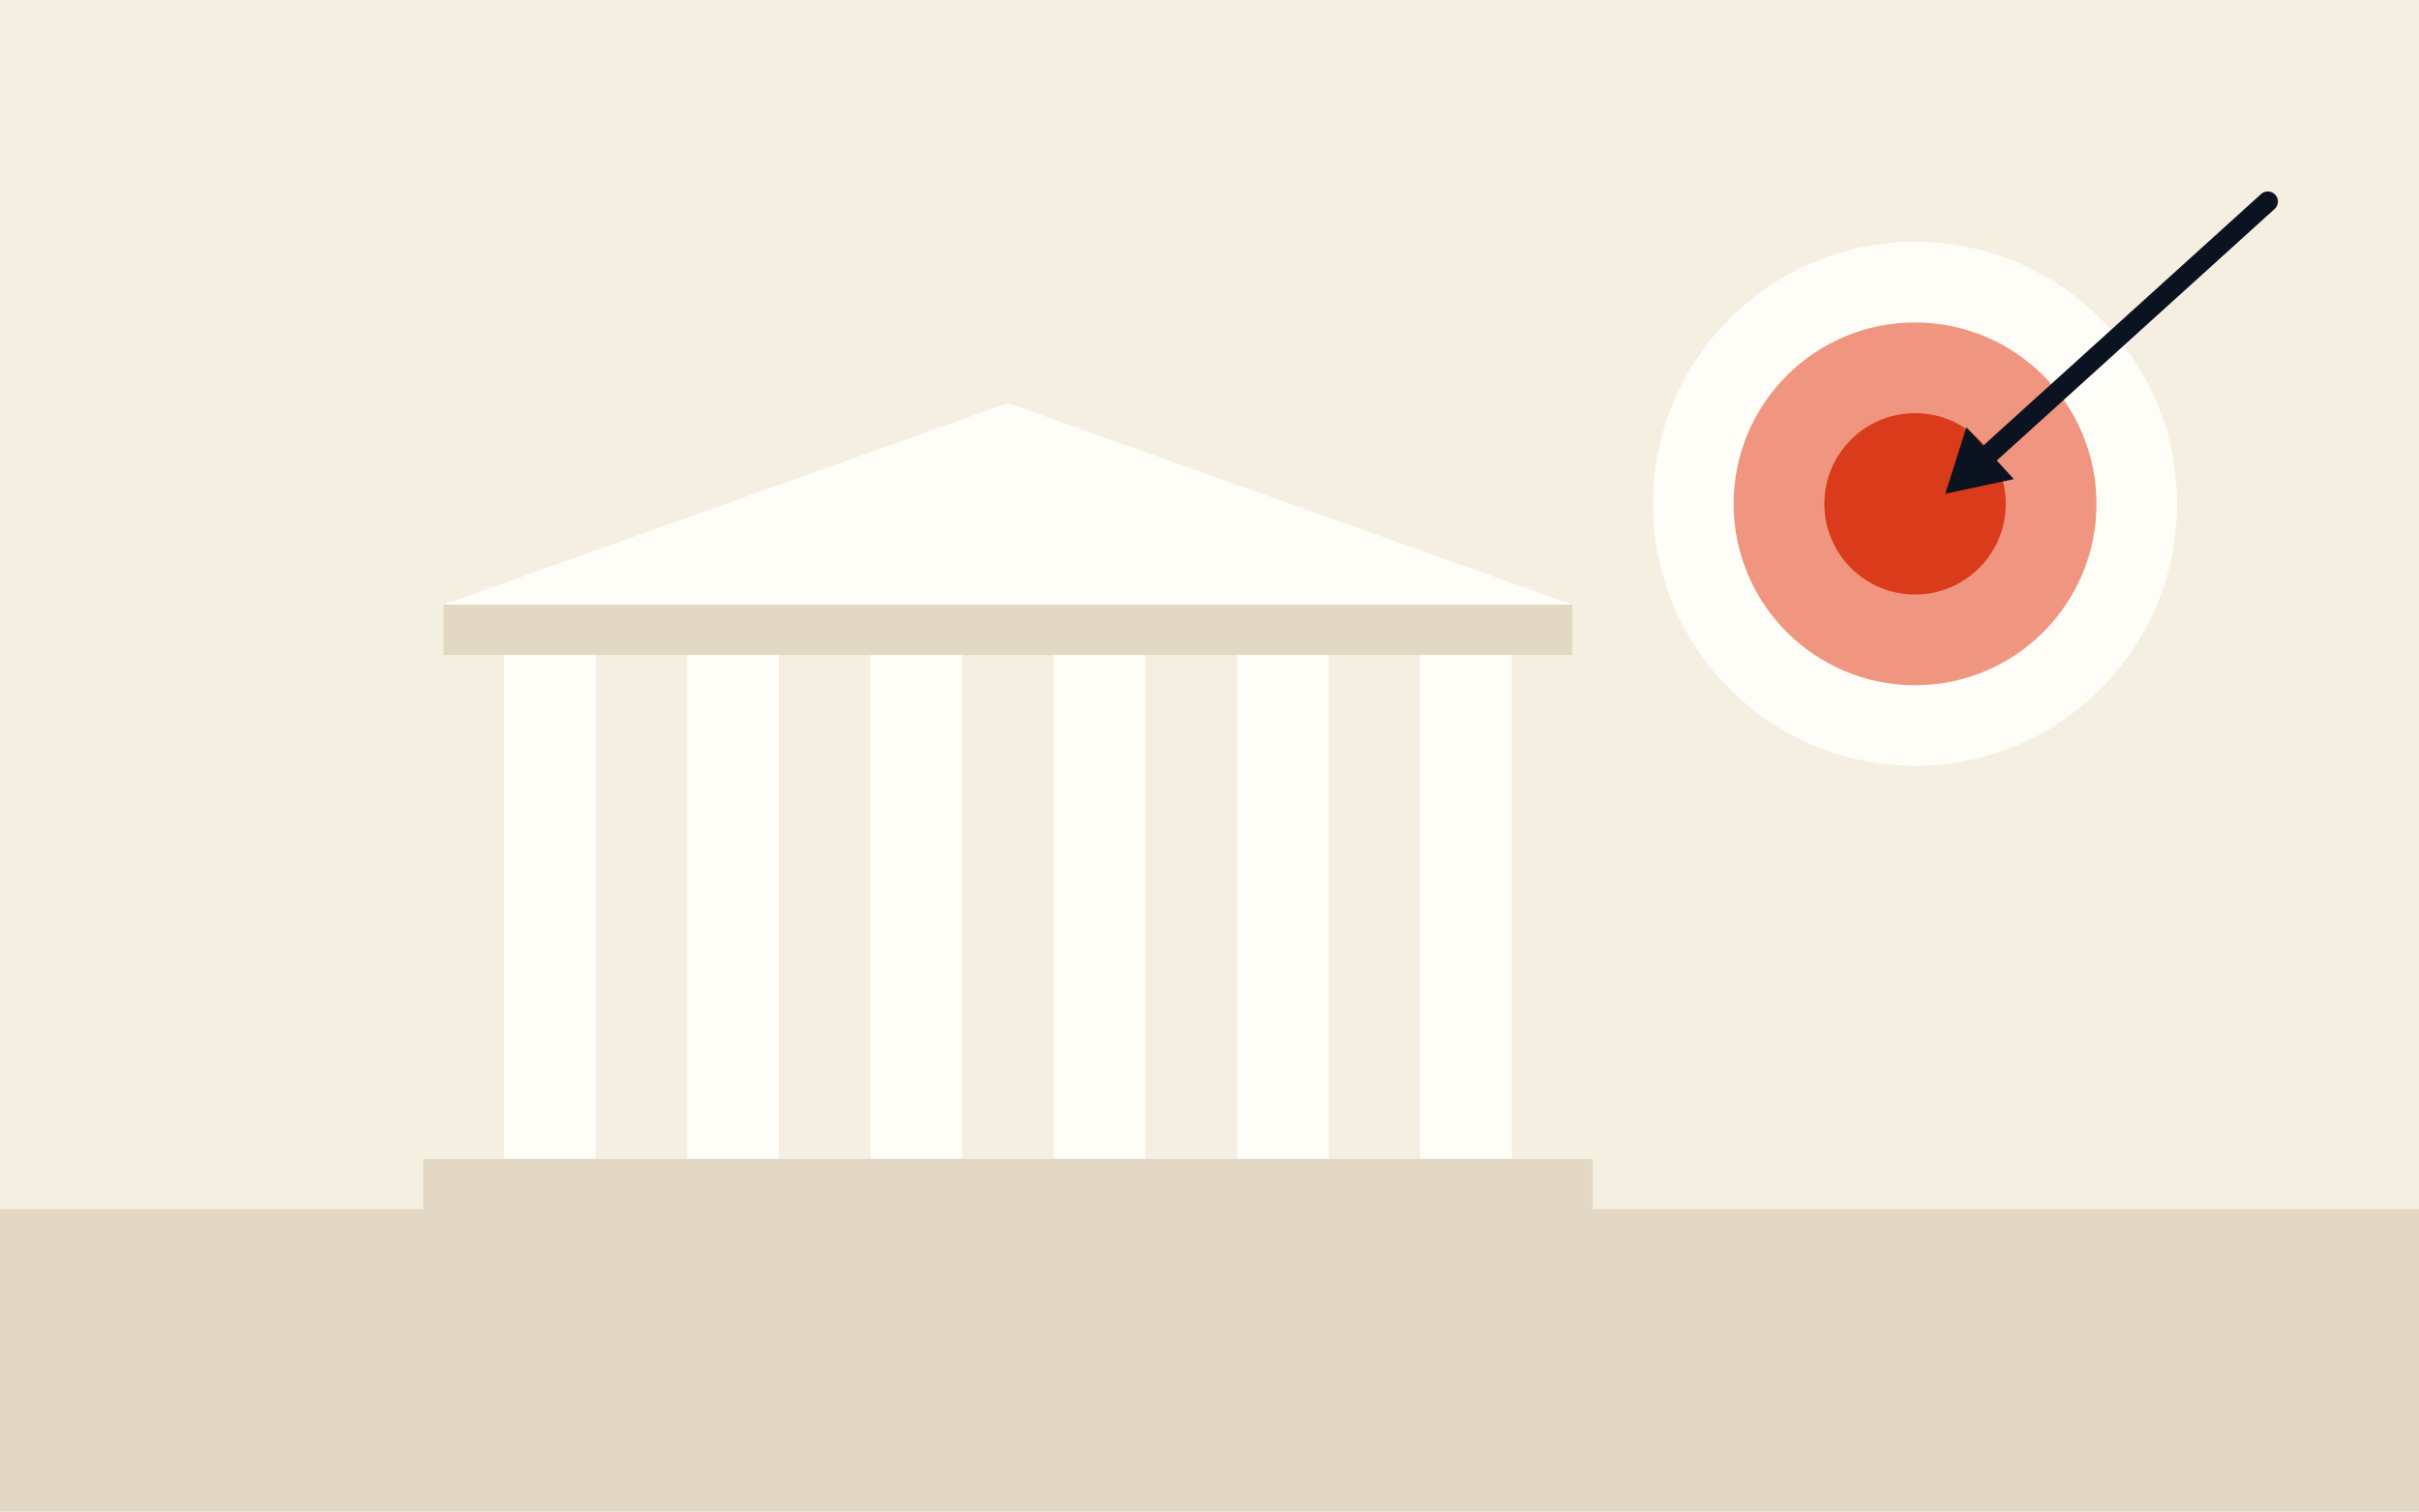
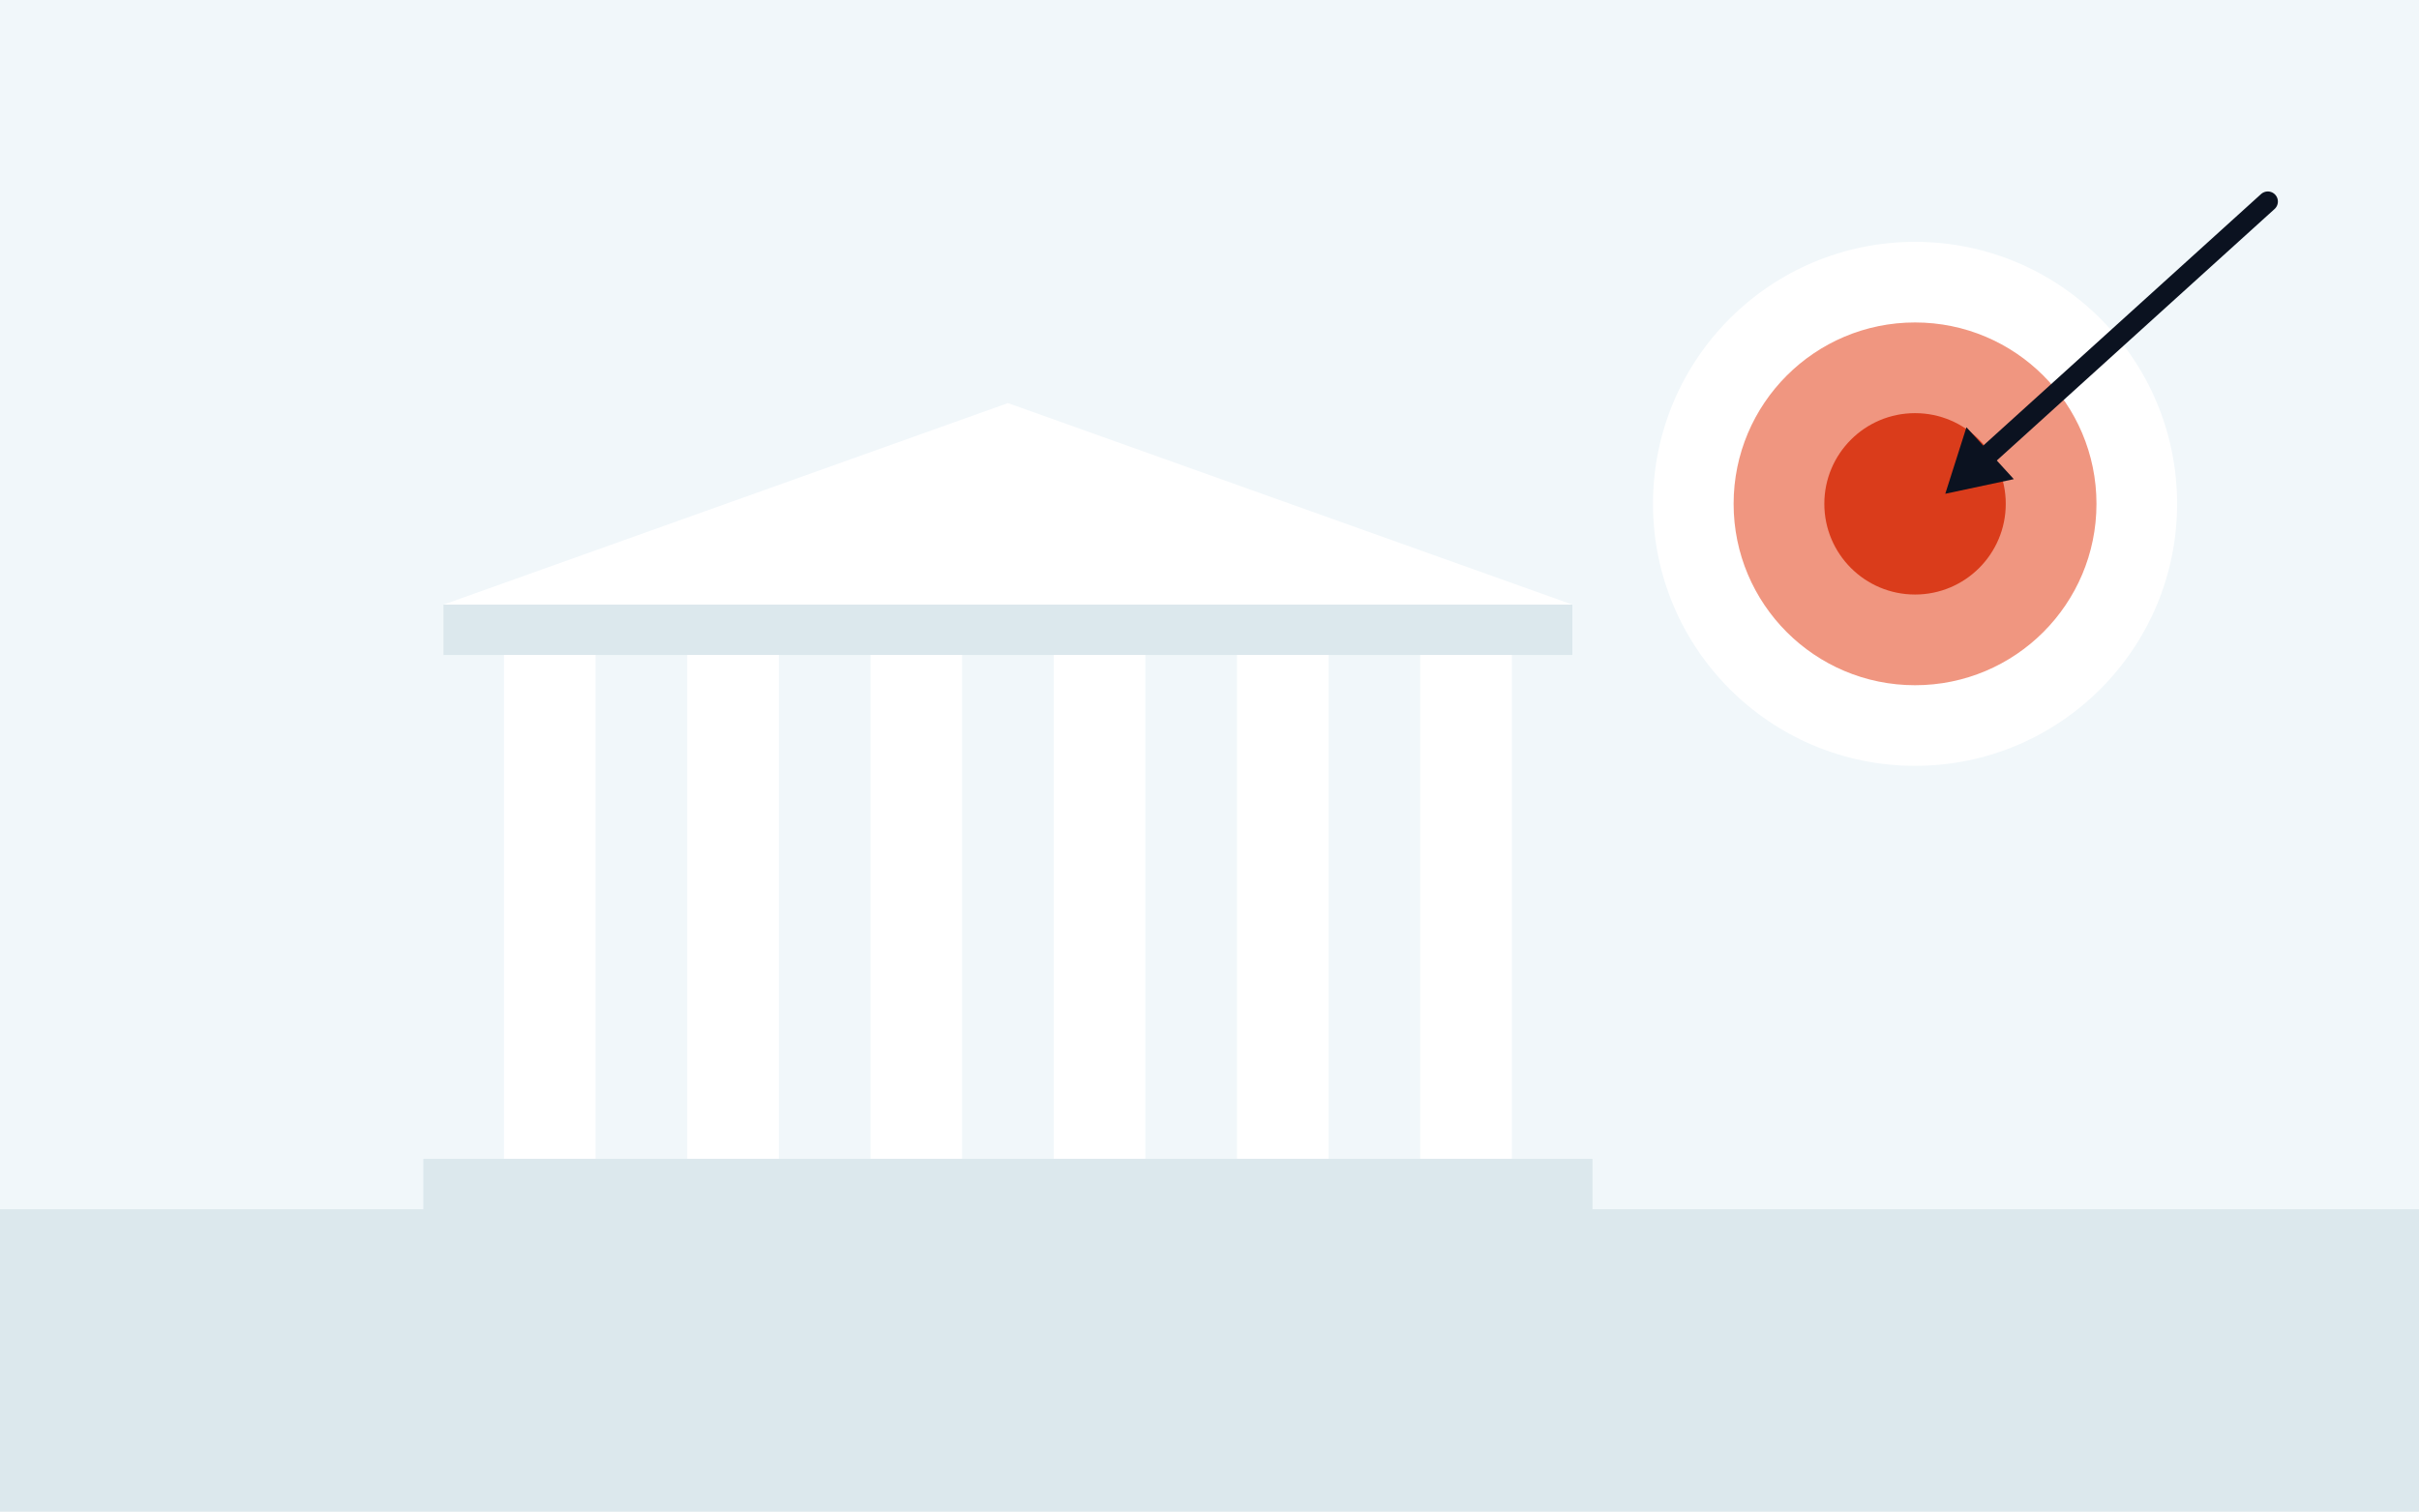
<svg xmlns="http://www.w3.org/2000/svg" viewBox="0 0 480 300" role="img" aria-label="La banque centrale garde la valeur de la monnaie">
-   <rect width="480" height="300" fill="#F5EFE2" />
-   <rect x="0" y="240" width="480" height="60" rx="0" fill="#E2D8C4" />
-   <polygon points="88,120 200.0,80 312,120" fill="#FFFDF8" />
-   <rect x="88" y="120" width="224" height="10" rx="0" fill="#E2D8C4" />
-   <rect x="100.0" y="130" width="18.182" height="100" rx="0" fill="#FFFDF8" />
-   <rect x="136.364" y="130" width="18.182" height="100" rx="0" fill="#FFFDF8" />
-   <rect x="172.727" y="130" width="18.182" height="100" rx="0" fill="#FFFDF8" />
-   <rect x="209.091" y="130" width="18.182" height="100" rx="0" fill="#FFFDF8" />
-   <rect x="245.455" y="130" width="18.182" height="100" rx="0" fill="#FFFDF8" />
-   <rect x="281.818" y="130" width="18.182" height="100" rx="0" fill="#FFFDF8" />
-   <rect x="84" y="230" width="232" height="12" rx="0" fill="#E2D8C4" />
-   <circle cx="380" cy="100" r="52" fill="#FFFDF8" />
+   <rect width="480" height="300" fill="#F1F7FA" />
+   <rect x="0" y="240" width="480" height="60" rx="0" fill="#DCE8ED" />
+   <polygon points="88,120 200.0,80 312,120" fill="#FFFFFF" />
+   <rect x="88" y="120" width="224" height="10" rx="0" fill="#DCE8ED" />
+   <rect x="100.0" y="130" width="18.182" height="100" rx="0" fill="#FFFFFF" />
+   <rect x="136.364" y="130" width="18.182" height="100" rx="0" fill="#FFFFFF" />
+   <rect x="172.727" y="130" width="18.182" height="100" rx="0" fill="#FFFFFF" />
+   <rect x="209.091" y="130" width="18.182" height="100" rx="0" fill="#FFFFFF" />
+   <rect x="245.455" y="130" width="18.182" height="100" rx="0" fill="#FFFFFF" />
+   <rect x="281.818" y="130" width="18.182" height="100" rx="0" fill="#FFFFFF" />
+   <rect x="84" y="230" width="232" height="12" rx="0" fill="#DCE8ED" />
+   <circle cx="380" cy="100" r="52" fill="#FFFFFF" />
  <circle cx="380" cy="100" r="36" fill="#F09680" />
  <circle cx="380" cy="100" r="18" fill="#DA3C1B" />
  <path d="M450,40 L394.9,89.9" fill="none" stroke="#0B1220" stroke-width="4" stroke-linecap="round" stroke-linejoin="round" />
  <polygon points="386,98 399.6,95.1 390.2,84.8" fill="#0B1220" />
</svg>
